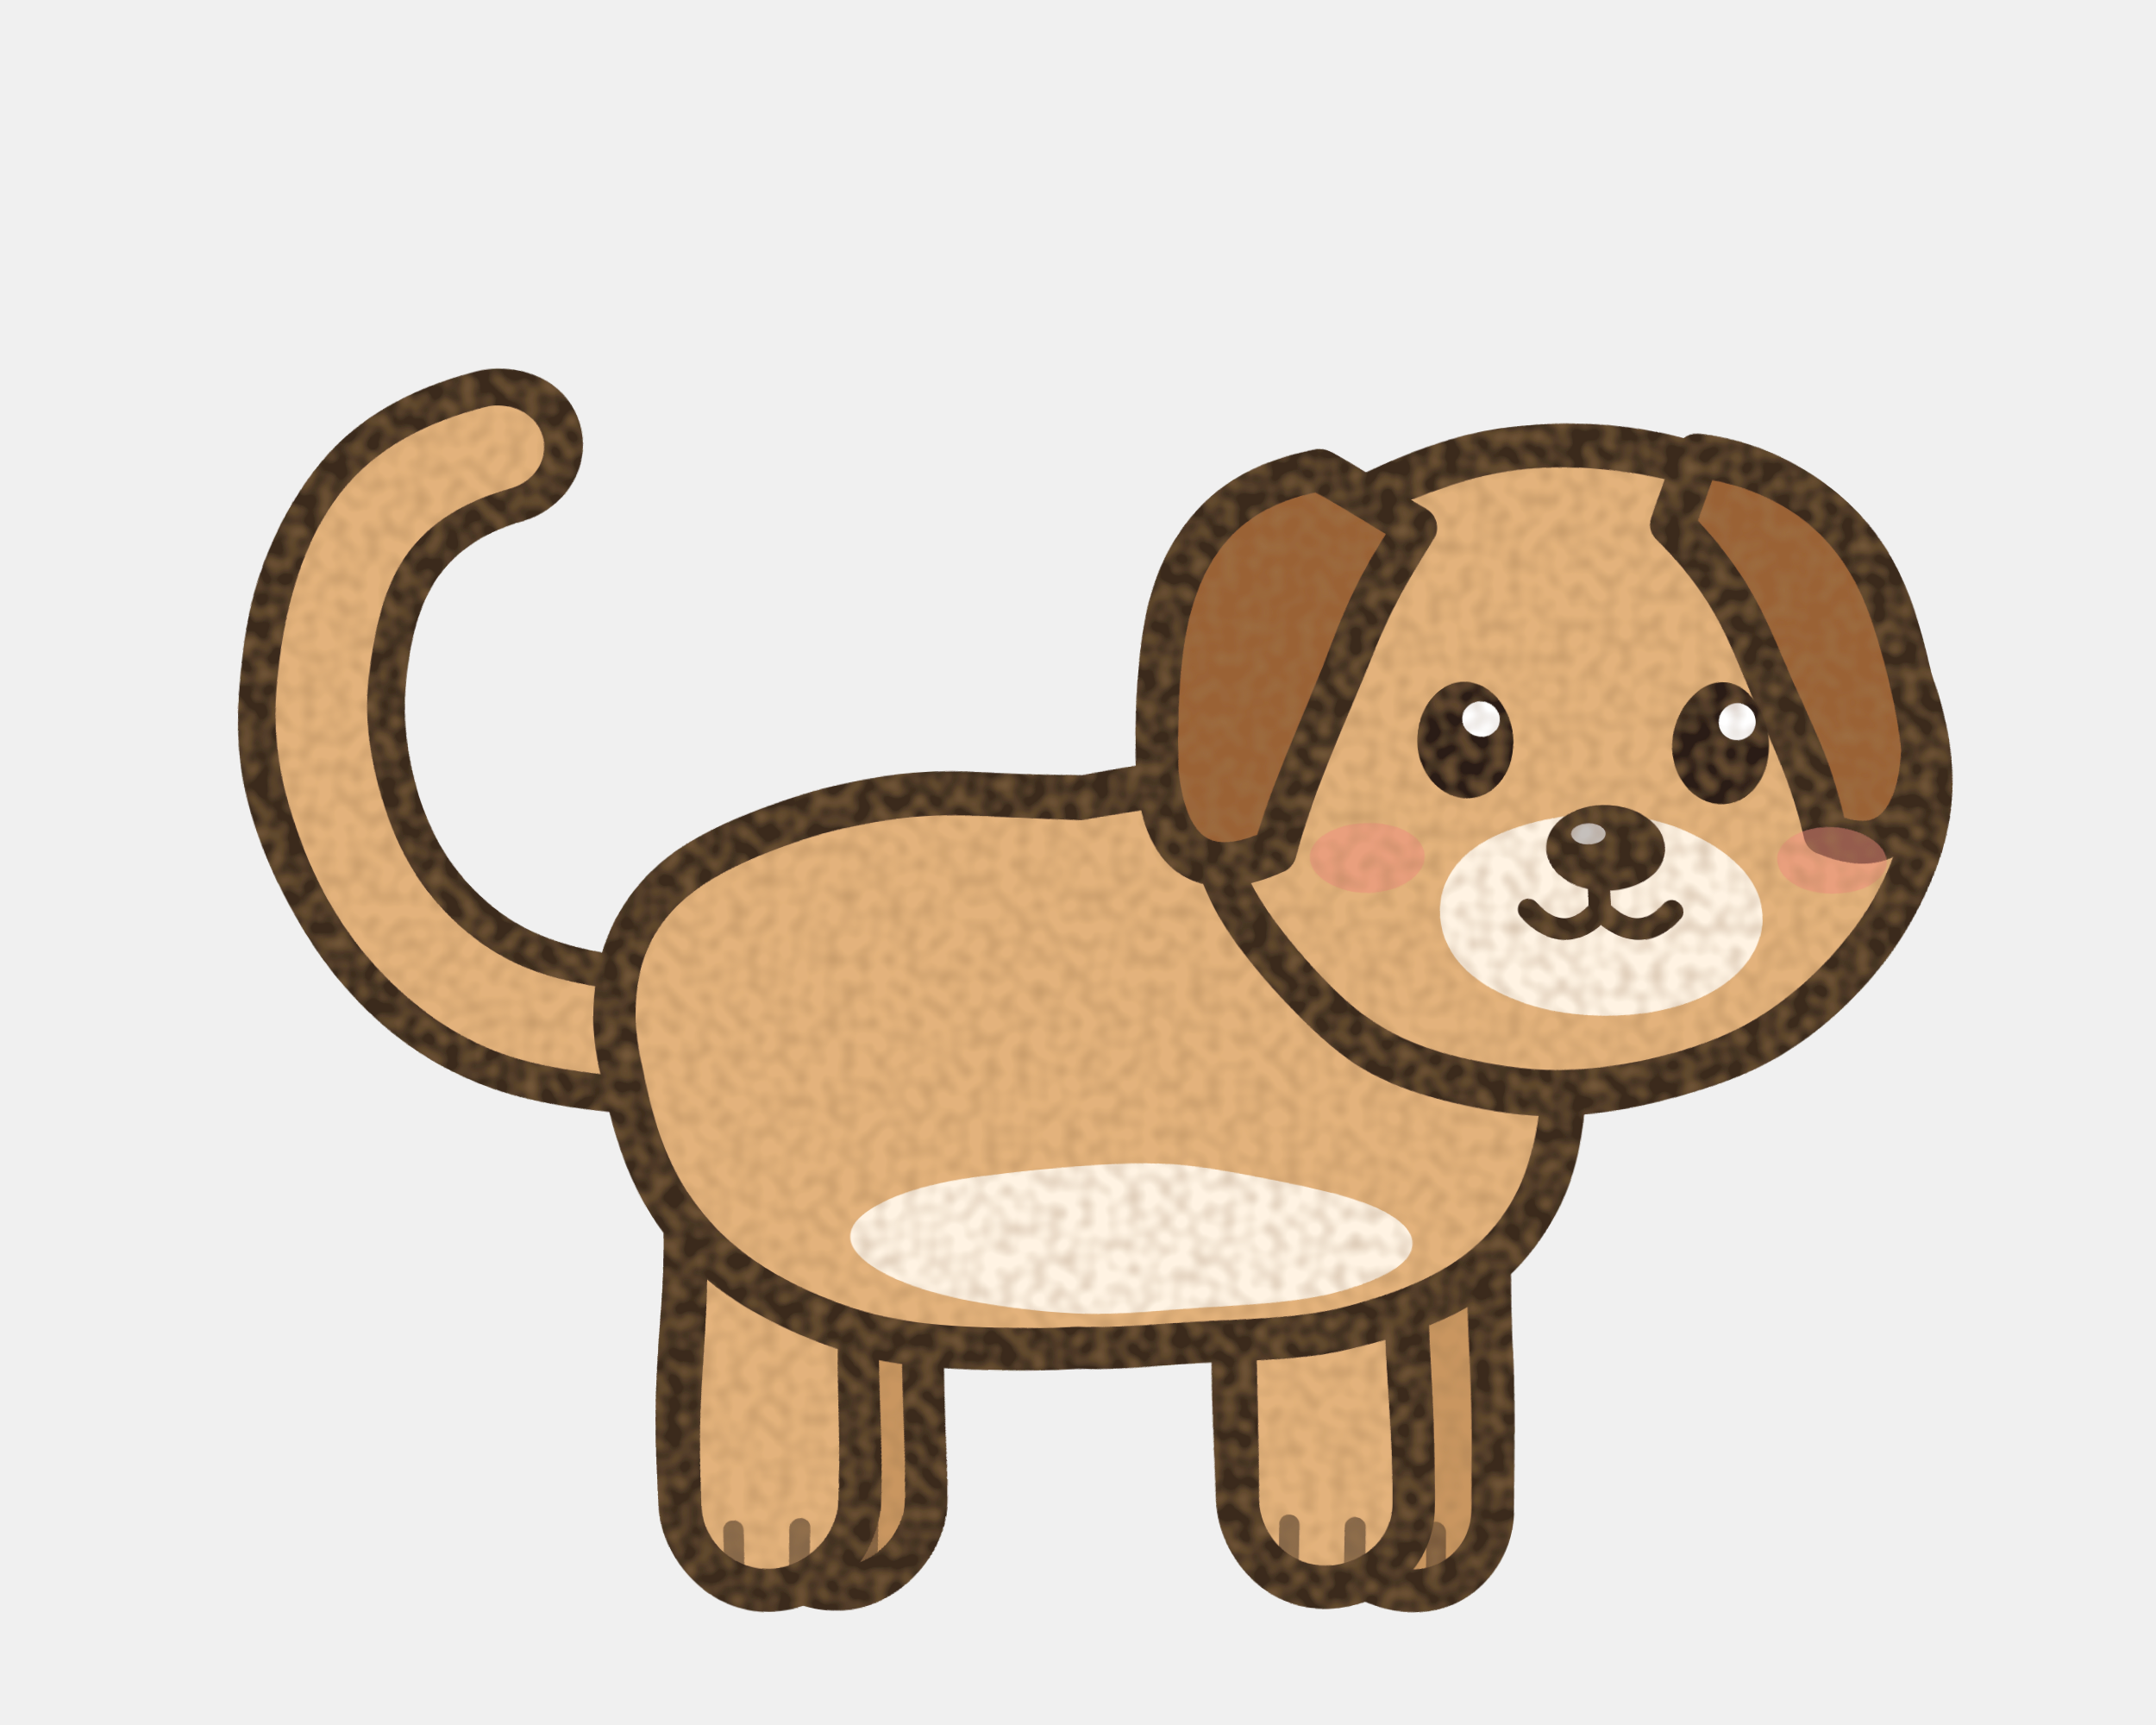
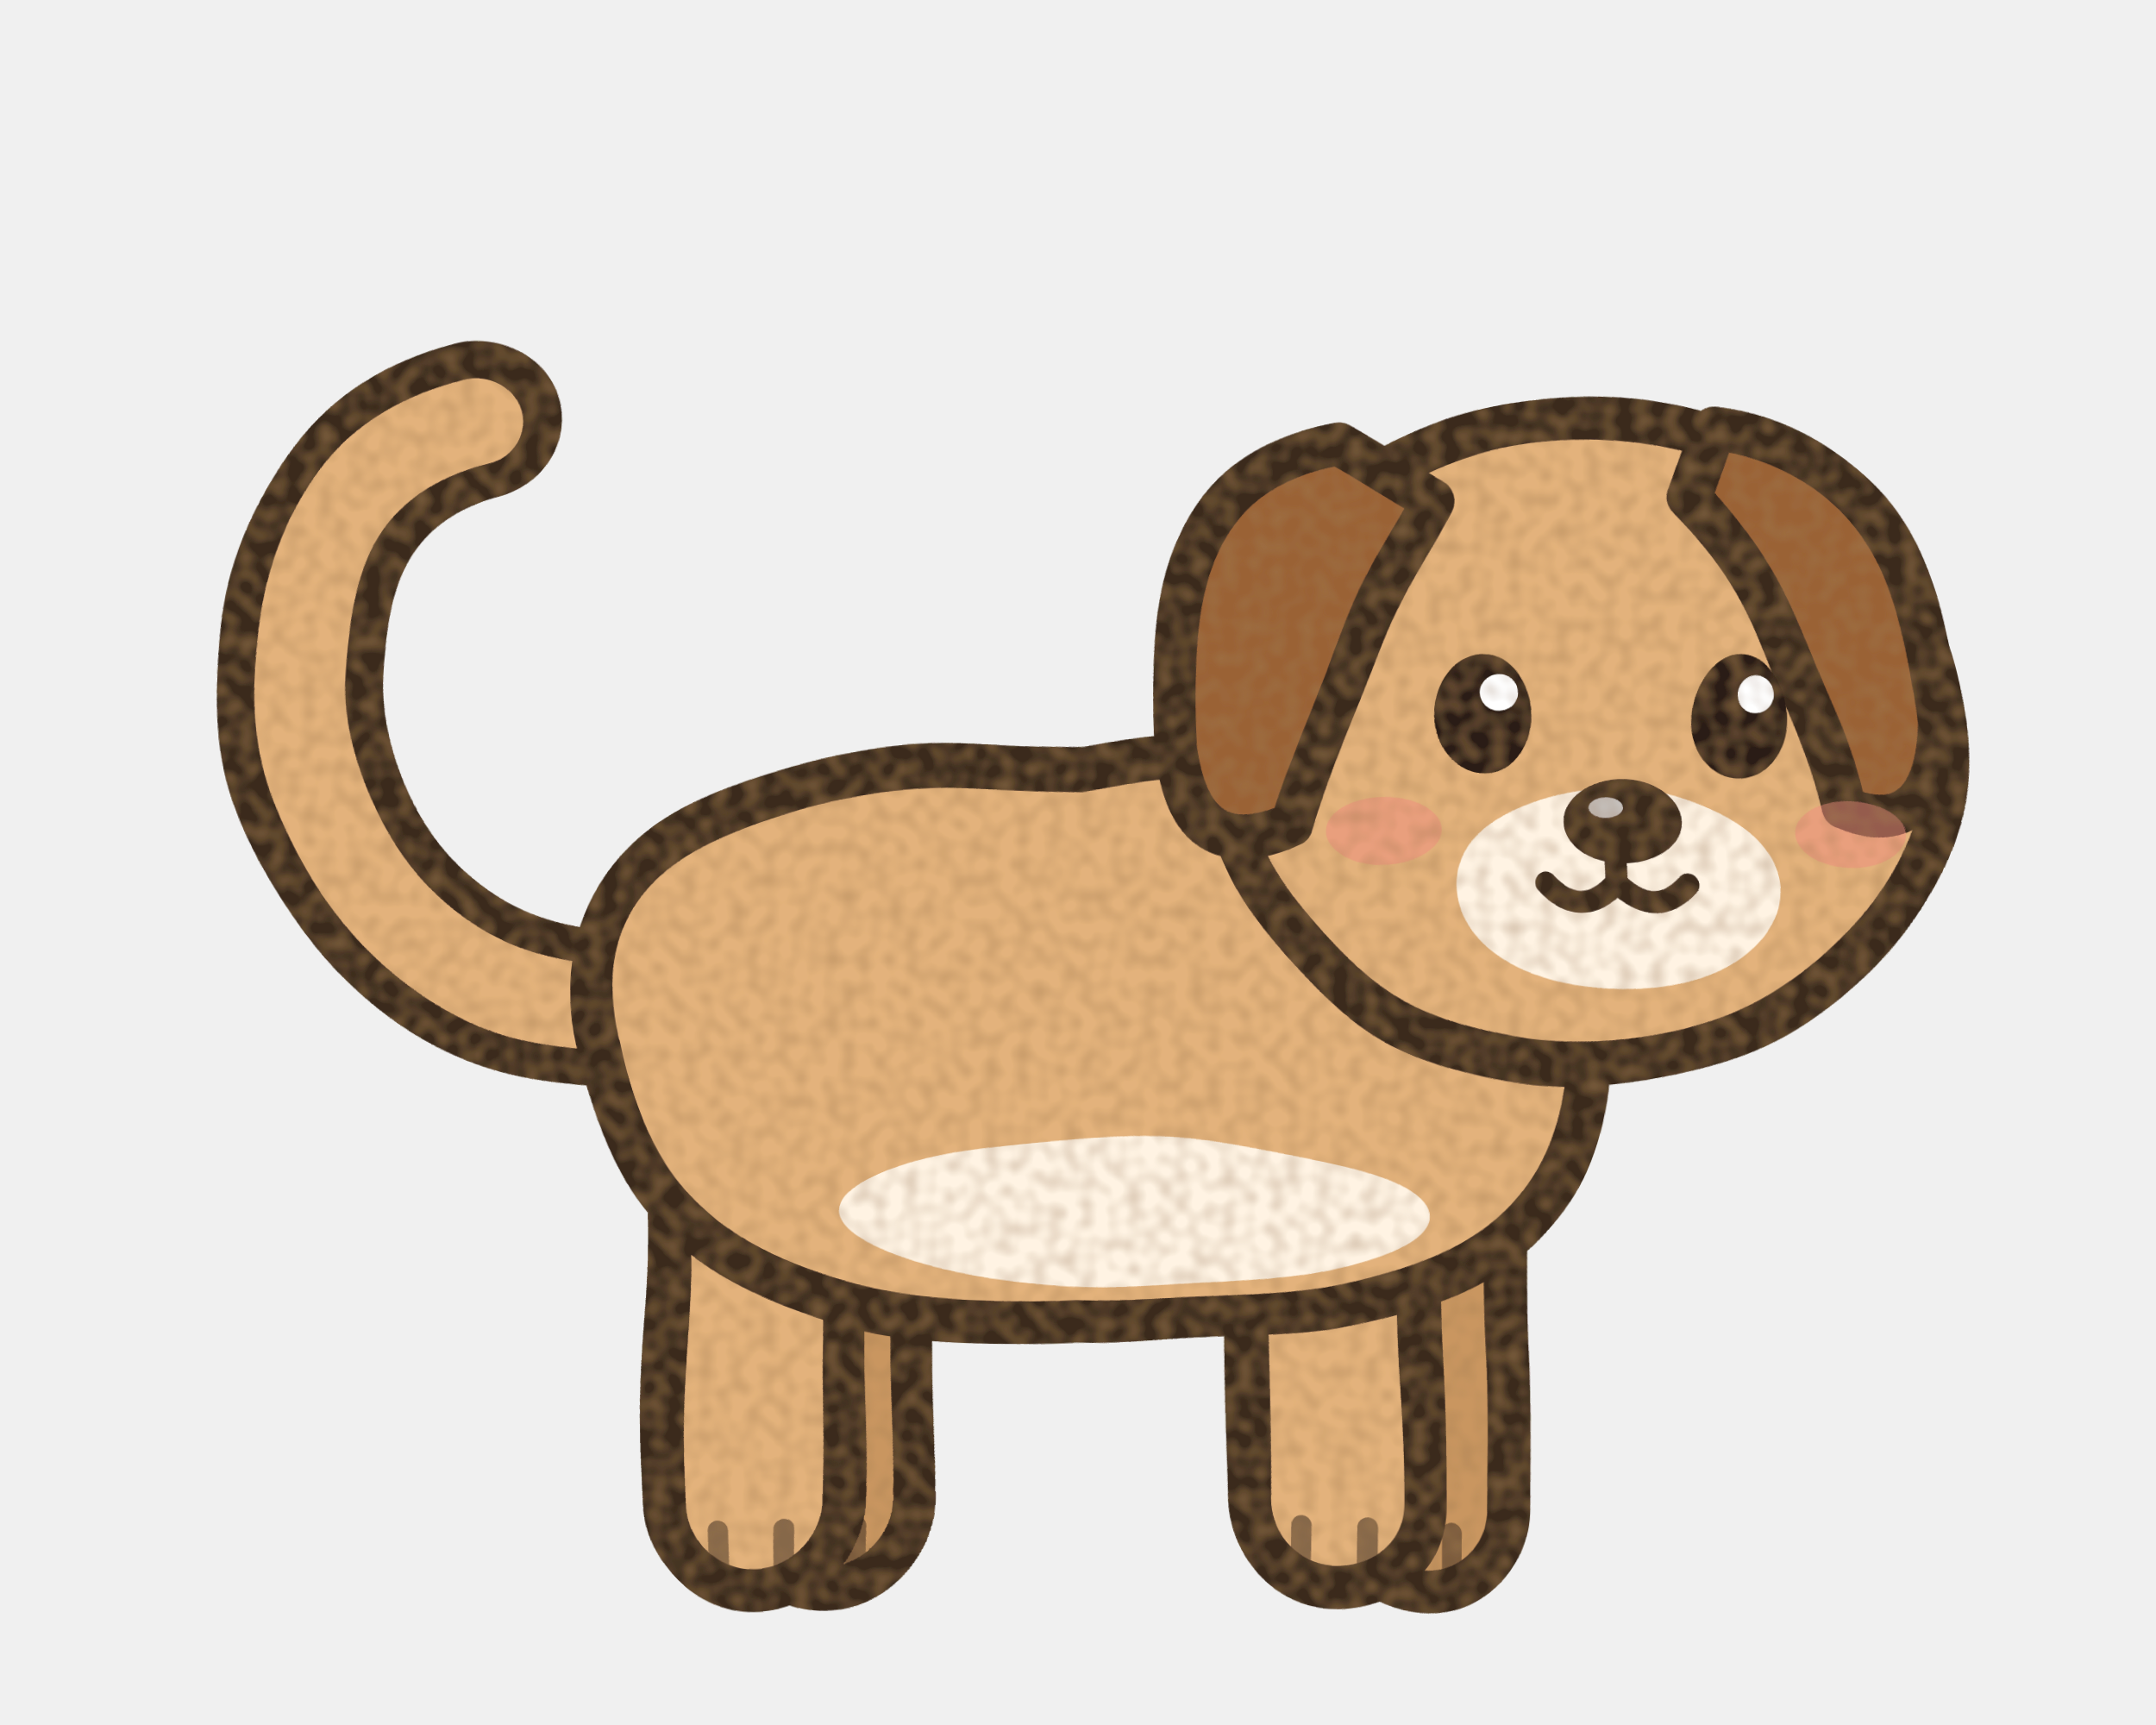
<svg xmlns="http://www.w3.org/2000/svg" width="160" height="128" viewBox="0 0 160 128">
  <defs>
    <filter id="crayon" filterUnits="userSpaceOnUse" x="0" y="0" width="160" height="128">
      <feTurbulence type="fractalNoise" baseFrequency="0.04" numOctaves="2" seed="7" result="wobble" />
      <feDisplacementMap in="SourceGraphic" in2="wobble" scale="2" xChannelSelector="R" yChannelSelector="G" result="drawn" />
      <feTurbulence type="fractalNoise" baseFrequency="0.85" numOctaves="1" seed="3" result="grain" />
      <feColorMatrix in="grain" type="matrix" values="0 0 0 0 0.36  0 0 0 0 0.2  0 0 0 0 0.08  0.9 0 0 0 -0.34" result="tint" />
      <feComposite in="tint" in2="drawn" operator="in" result="texture" />
      <feMerge>
        <feMergeNode in="drawn" />
        <feMergeNode in="texture" />
      </feMerge>
    </filter>
  </defs>
  <g filter="url(#crayon)">
    <clipPath id="body-portrait">
-       <path d="M46 80 C42 63 60 57 80 59 C101 57 117 64 116 80 C116 96 101 101 80 100 C60 101 49 96 46 80 Z" transform="translate(0 0) rotate(0 56 96) translate(80 100) scale(1 1) translate(-80 -100)" />
+       <path d="M46 80 C42 63 60 57 80 59 C101 57 117 64 116 80 C116 96 101 101 80 100 C60 101 49 96 46 80 Z" transform="translate(0 -2) rotate(0 56 96) translate(80 100) scale(1.05 1) translate(-80 -100)" />
    </clipPath>
    <g transform="rotate(0 80 40)">
-       <g transform="translate(104 88) rotate(0)">
-         <rect x="-6.5" y="-6" width="13" height="36" rx="6.5" fill="#c99660" stroke="#3b2a1f" stroke-width="3.2" stroke-linejoin="round" stroke-linecap="round" />
+       <g transform="translate(105.2 86) rotate(0)">
+         <rect x="-6.5" y="-6" width="13" height="38" rx="6.5" fill="#c99660" stroke="#3b2a1f" stroke-width="3.2" stroke-linejoin="round" stroke-linecap="round" />
+         <path d="M-2.6 31 v-3.6 M2.2 31 v-3.6" stroke="#3b2a1f" stroke-width="1.5" stroke-linecap="round" opacity=".55" />
+       </g>
+       <g transform="translate(61.1 86) rotate(0)">
+         <rect x="-6.5" y="-6" width="13" height="38" rx="6.5" fill="#c99660" stroke="#3b2a1f" stroke-width="3.2" stroke-linejoin="round" stroke-linecap="round" />
+         <path d="M-2.6 31 v-3.6 M2.2 31 v-3.6" stroke="#3b2a1f" stroke-width="1.5" stroke-linecap="round" opacity=".55" />
+       </g>
+       <g transform="rotate(0 48.5 75)">
+         <path d="M48.5 75 C32.5 75 20.5 64 22.5 48 C23.5 39 28.5 33 35.5 31" fill="none" stroke="#3b2a1f" stroke-width="12" stroke-linecap="round" />
+         <path d="M48.5 75 C32.5 75 20.5 64 22.5 48 C23.5 39 28.5 33 35.5 31" fill="none" stroke="#e3b27c" stroke-width="6.6" stroke-linecap="round" />
+       </g>
+       <g transform="translate(55.85 88) rotate(0)">
+         <rect x="-6.5" y="-6" width="13" height="36" rx="6.5" fill="#e3b27c" stroke="#3b2a1f" stroke-width="3.2" stroke-linejoin="round" stroke-linecap="round" />
        <path d="M-2.6 29 v-3.6 M2.2 29 v-3.6" stroke="#3b2a1f" stroke-width="1.5" stroke-linecap="round" opacity=".55" />
      </g>
-       <g transform="translate(62 88) rotate(0)">
-         <rect x="-6.5" y="-6" width="13" height="36" rx="6.5" fill="#c99660" stroke="#3b2a1f" stroke-width="3.2" stroke-linejoin="round" stroke-linecap="round" />
+       <g transform="translate(98.9 88) rotate(0)">
+         <rect x="-6.5" y="-6" width="13" height="36" rx="6.5" fill="#e3b27c" stroke="#3b2a1f" stroke-width="3.2" stroke-linejoin="round" stroke-linecap="round" />
        <path d="M-2.6 29 v-3.6 M2.2 29 v-3.6" stroke="#3b2a1f" stroke-width="1.5" stroke-linecap="round" opacity=".55" />
      </g>
-       <g transform="rotate(0 50 77)">
-         <path d="M50 77 C34 77 22 66 24 50 C25 41 30 35 37 33" fill="none" stroke="#3b2a1f" stroke-width="12" stroke-linecap="round" />
-         <path d="M50 77 C34 77 22 66 24 50 C25 41 30 35 37 33" fill="none" stroke="#e3b27c" stroke-width="6.6" stroke-linecap="round" />
-       </g>
-       <g transform="translate(57 90) rotate(0)">
-         <rect x="-6.5" y="-6" width="13" height="34" rx="6.5" fill="#e3b27c" stroke="#3b2a1f" stroke-width="3.2" stroke-linejoin="round" stroke-linecap="round" />
-         <path d="M-2.6 27 v-3.6 M2.2 27 v-3.6" stroke="#3b2a1f" stroke-width="1.5" stroke-linecap="round" opacity=".55" />
-       </g>
-       <g transform="translate(98 90) rotate(0)">
-         <rect x="-6.5" y="-6" width="13" height="34" rx="6.5" fill="#e3b27c" stroke="#3b2a1f" stroke-width="3.2" stroke-linejoin="round" stroke-linecap="round" />
-         <path d="M-2.6 27 v-3.6 M2.2 27 v-3.6" stroke="#3b2a1f" stroke-width="1.5" stroke-linecap="round" opacity=".55" />
-       </g>
-       <g transform="translate(0 0) rotate(0 56 96) translate(80 100) scale(1 1) translate(-80 -100)" />
-       <path d="M46 80 C42 63 60 57 80 59 C101 57 117 64 116 80 C116 96 101 101 80 100 C60 101 49 96 46 80 Z" transform="translate(0 0) rotate(0 56 96) translate(80 100) scale(1 1) translate(-80 -100)" fill="#e3b27c" stroke="#3b2a1f" stroke-width="3.2" stroke-linejoin="round" stroke-linecap="round" vector-effect="non-scaling-stroke" />
-       <g transform="translate(0 0) rotate(0 56 96) translate(80 100) scale(1 1) translate(-80 -100)">
+       <g transform="translate(0 -2) rotate(0 56 96) translate(80 100) scale(1.05 1) translate(-80 -100)" />
+       <path d="M46 80 C42 63 60 57 80 59 C101 57 117 64 116 80 C116 96 101 101 80 100 C60 101 49 96 46 80 Z" transform="translate(0 -2) rotate(0 56 96) translate(80 100) scale(1.05 1) translate(-80 -100)" fill="#e3b27c" stroke="#3b2a1f" stroke-width="3.2" stroke-linejoin="round" stroke-linecap="round" vector-effect="non-scaling-stroke" />
+       <g transform="translate(0 -2) rotate(0 56 96) translate(80 100) scale(1.05 1) translate(-80 -100)">
        <ellipse cx="84" cy="92" rx="21" ry="5.5" fill="#fff3e3" />
      </g>
-       <g transform="translate(0 0) rotate(0 112 70)">
+       <g transform="translate(1.3 -2) rotate(0 112 70)">
        <ellipse cx="116" cy="57" rx="27" ry="24" fill="#e3b27c" stroke="#3b2a1f" stroke-width="3.2" stroke-linejoin="round" stroke-linecap="round" />
        <g transform="rotate(0 104 41)">
          <path d="M98 35 Q84 38 85.5 58 Q87 67 94.5 63.5 Q98.5 51 105 39 Z" fill="#9a6236" stroke="#3b2a1f" stroke-width="3.2" stroke-linejoin="round" stroke-linecap="round" />
        </g>
        <g transform="rotate(0 126 38)">
          <path d="M126 34 Q141 36 142.5 55 Q142 64 135.5 61.5 Q132.5 49 124 39 Z" fill="#9a6236" stroke="#3b2a1f" stroke-width="3.2" stroke-linejoin="round" stroke-linecap="round" />
        </g>
        <g transform="translate(0 0)">
          <ellipse cx="119" cy="68" rx="12" ry="7.5" fill="#fff3e3" />
          <ellipse cx="109" cy="55" rx="3.5" ry="4.5" fill="#2b1d14" />
          <circle cx="110.2" cy="53.3" r="1.35" fill="#fff" />
          <ellipse cx="128" cy="55" rx="3.5" ry="4.5" fill="#2b1d14" />
          <circle cx="129.2" cy="53.3" r="1.35" fill="#fff" />
          <ellipse cx="119.5" cy="63" rx="4.4" ry="3.2" fill="#3b2a1f" />
          <ellipse cx="118.3" cy="62" rx="1.3" ry=".8" fill="#fff" opacity=".7" />
          <path d="M119 65.8 v1.8 M119 67.6 q-2.6 2.8 -5.2 0 M119 67.6 q2.6 2.8 5.2 0" fill="none" stroke="#3b2a1f" stroke-width="1.6" stroke-linecap="round" />
          <ellipse cx="101.5" cy="64" rx="4.4" ry="2.6" fill="#f08c7d" opacity="0.5" />
          <ellipse cx="136" cy="63.5" rx="4" ry="2.5" fill="#f08c7d" opacity="0.5" />
        </g>
      </g>
    </g>
  </g>
</svg>
